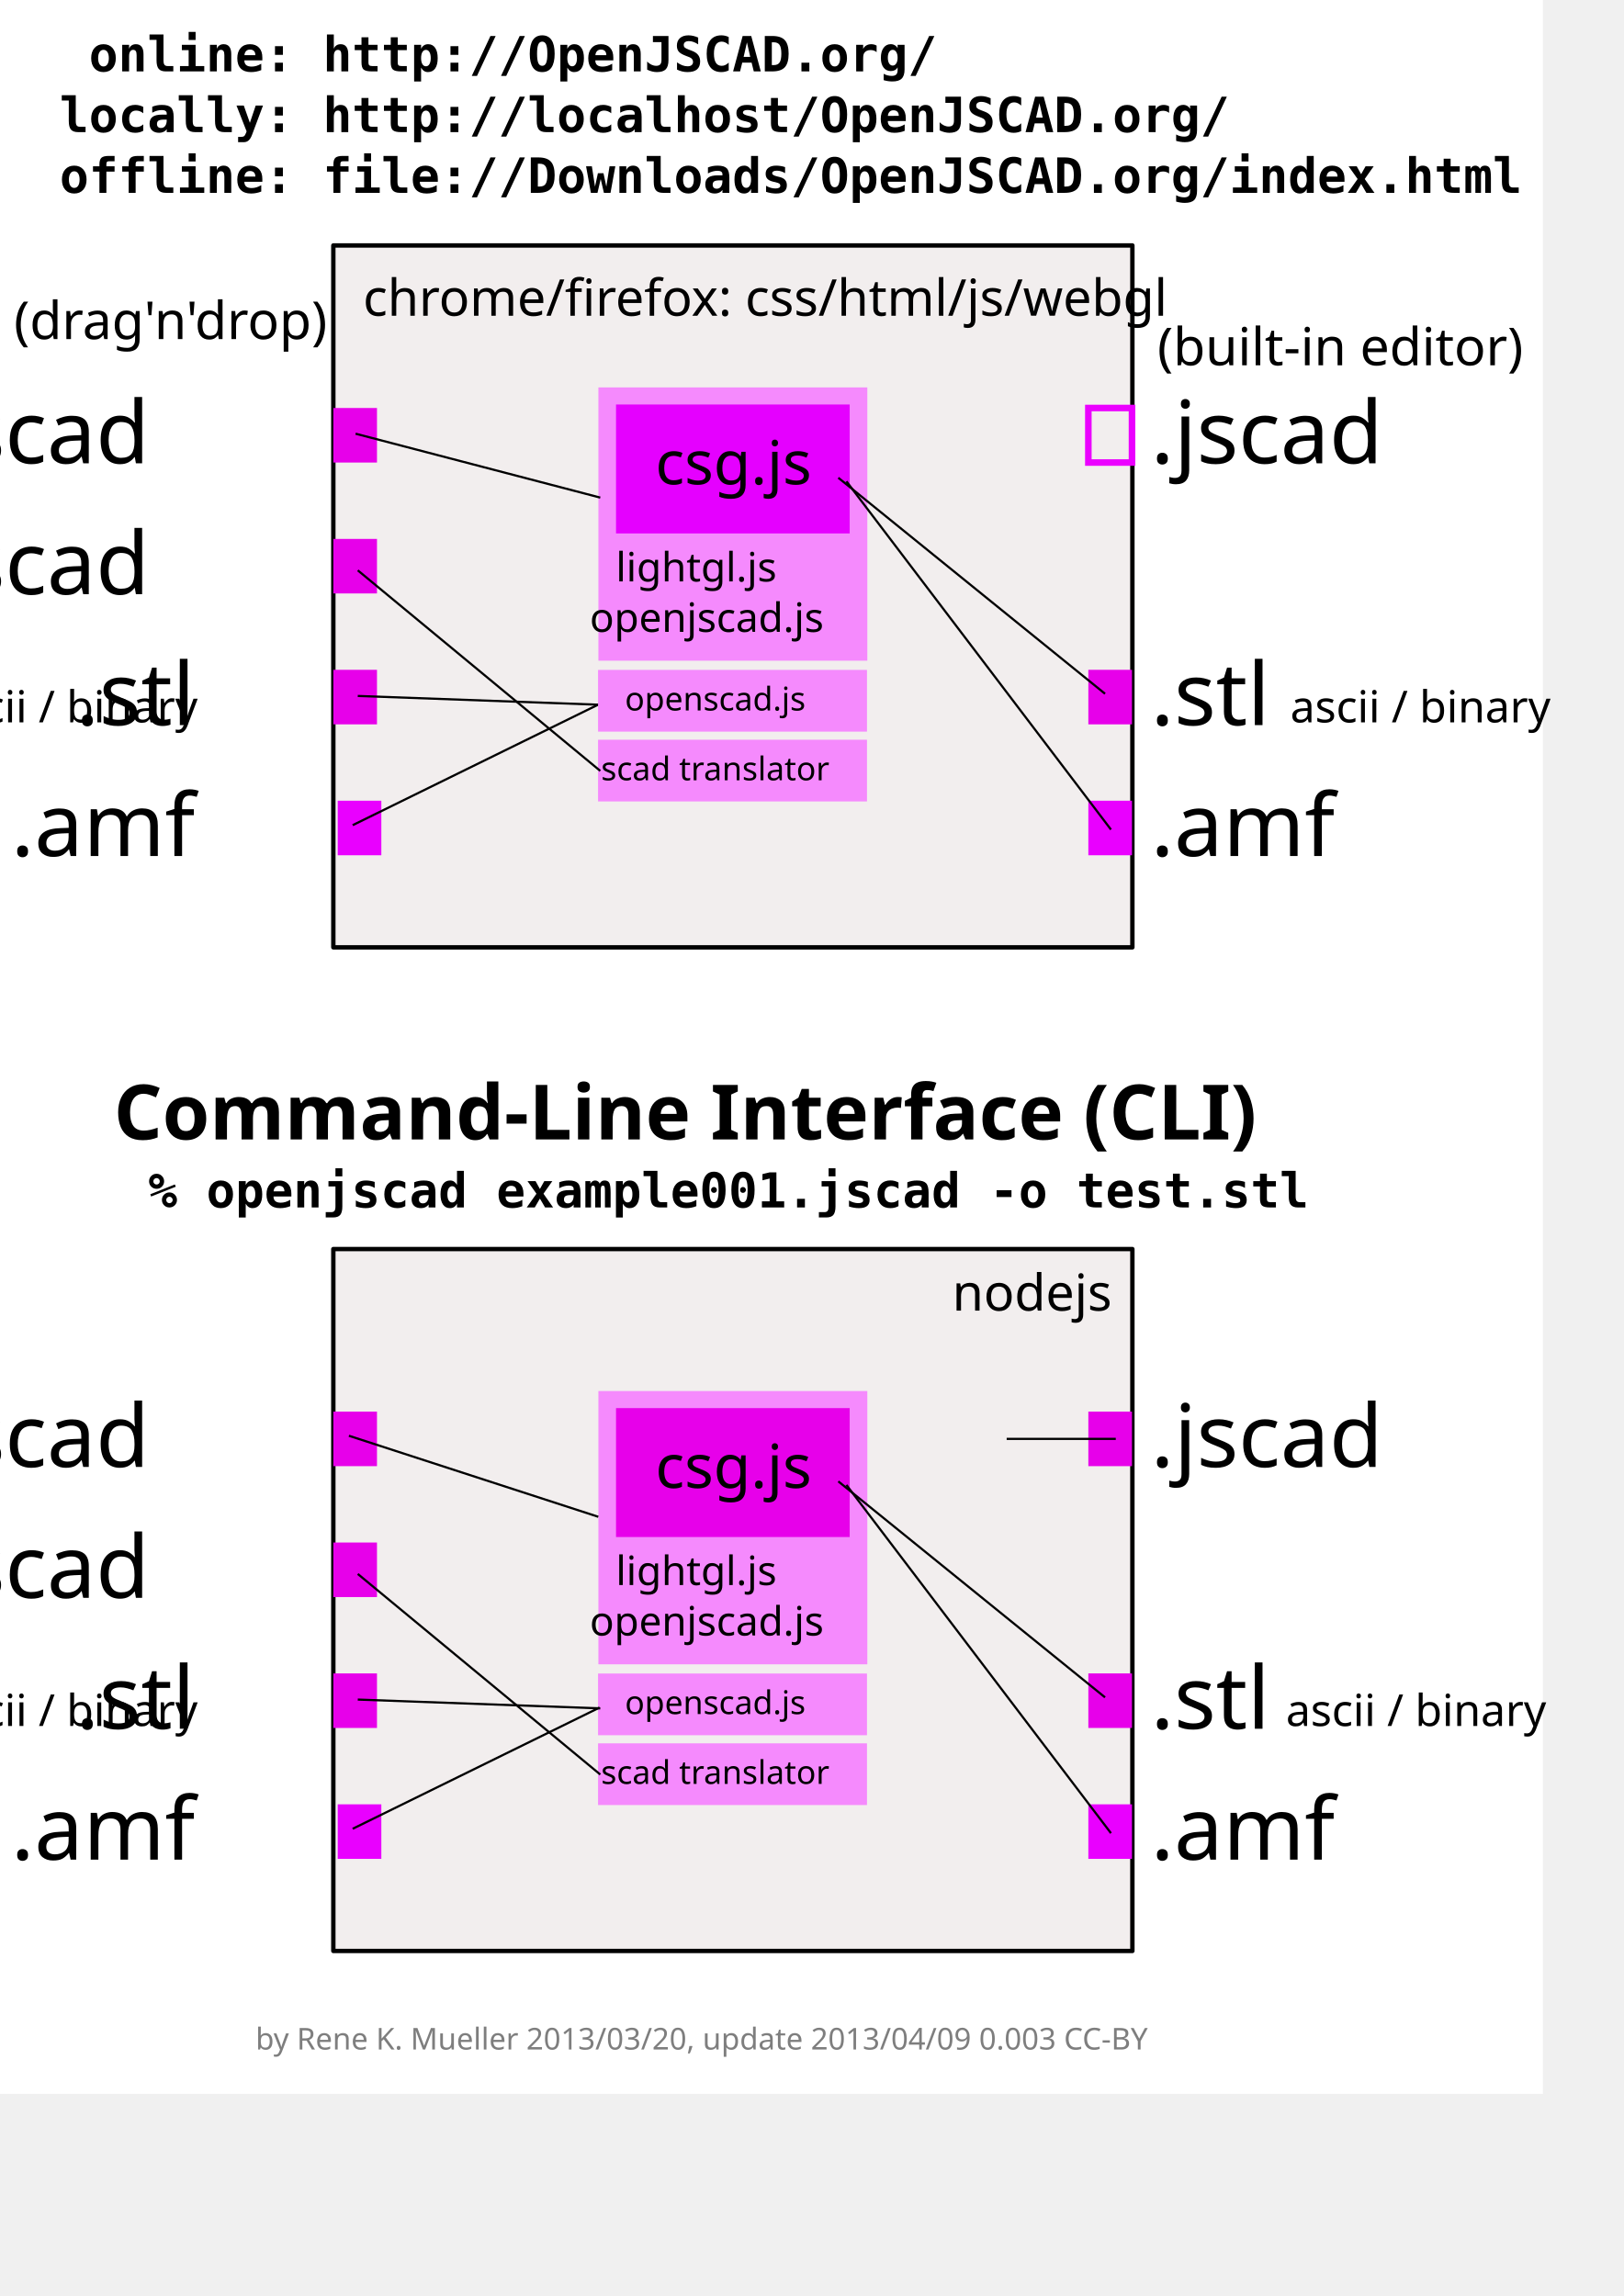
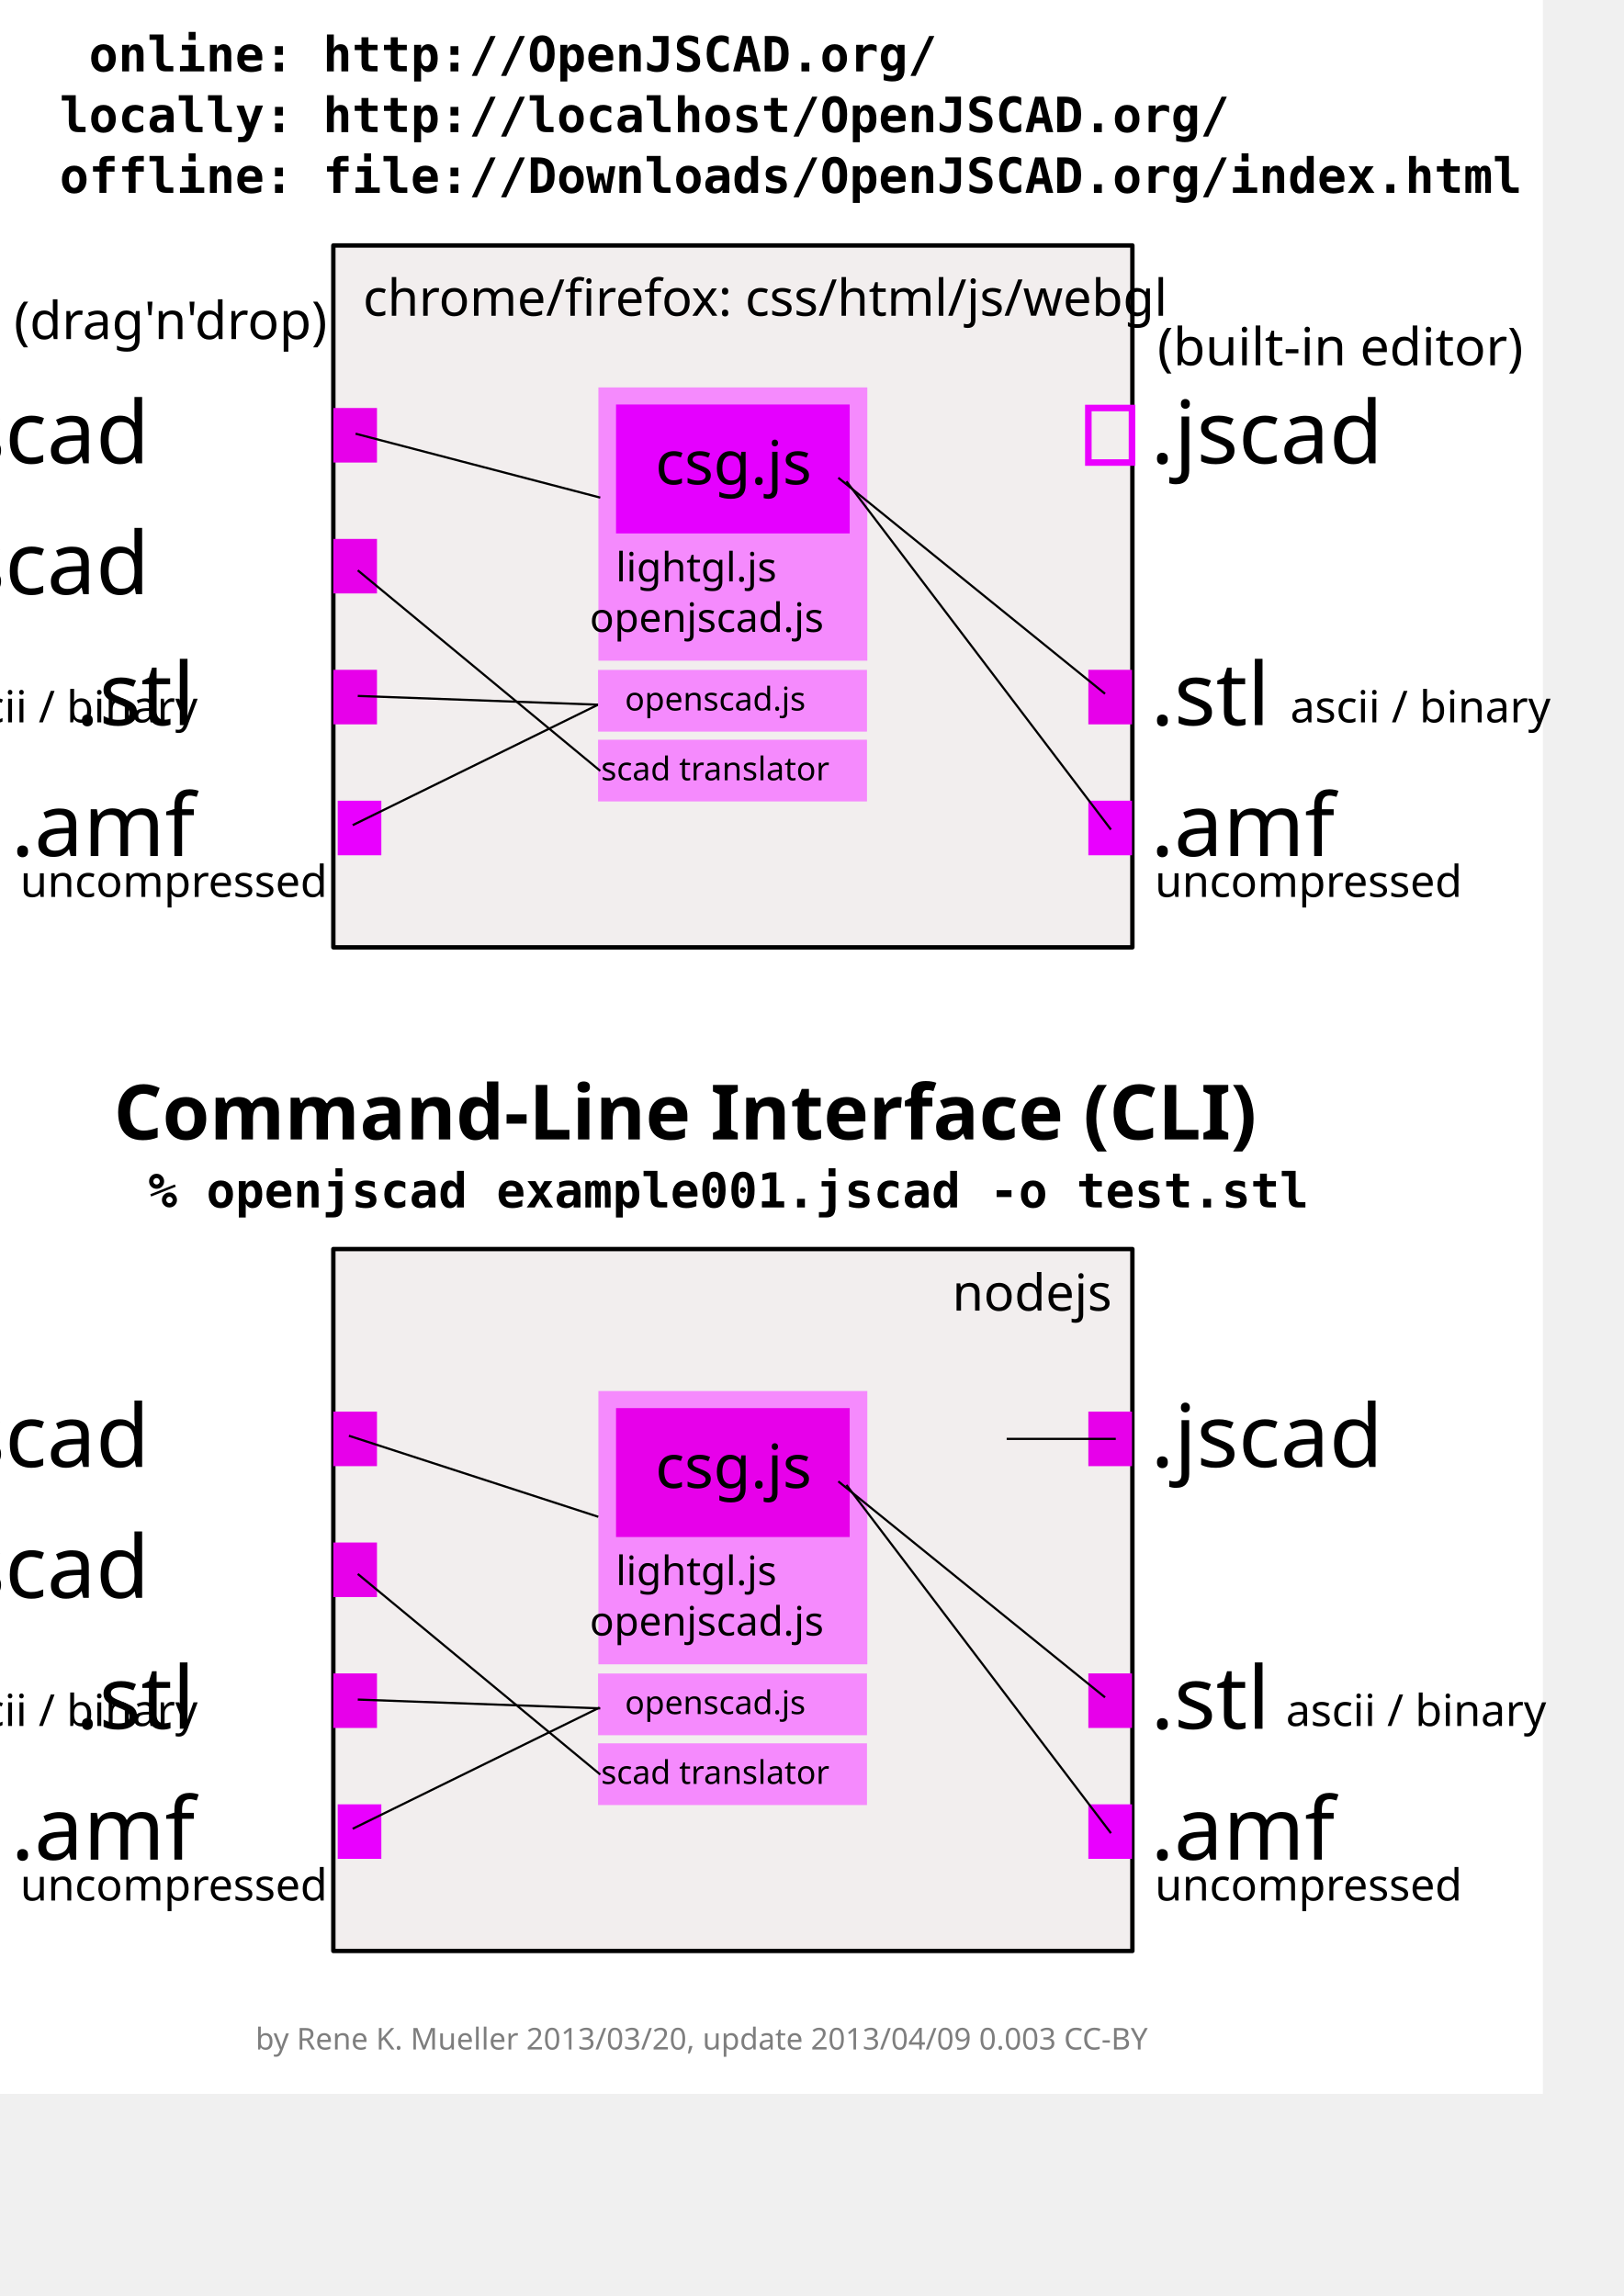
<svg xmlns="http://www.w3.org/2000/svg" width="744.094" height="1052.362" id="svg2" version="1.1">
  <defs id="defs4" />
  <g id="layer1">
    <rect style="fill:#ffffff;fill-opacity:1;stroke:none" id="rect4300" width="748.29" height="1018.605" x="-41.224" y="-58.887" />
    <rect y="572.503" x="152.756" height="321.708" width="366.182" id="rect3876" style="fill:#f2eeee;fill-opacity:1;stroke:#000000;stroke-width:2.01;stroke-linecap:round;stroke-linejoin:round;stroke-miterlimit:4;stroke-opacity:1;stroke-dasharray:none;stroke-dashoffset:0" />
    <text xml:space="preserve" style="font-size:40px;font-style:normal;font-weight:normal;line-height:125%;letter-spacing:0px;word-spacing:0px;fill:#000000;fill-opacity:1;stroke:none;font-family:Sans" x="286.883" y="306.87" id="text4128">
      <tspan id="tspan4130" x="286.883" y="306.87" />
    </text>
    <text xml:space="preserve" style="font-size:35px;font-style:normal;font-variant:normal;font-weight:bold;font-stretch:normal;text-align:center;line-height:125%;letter-spacing:0px;word-spacing:0px;writing-mode:lr-tb;text-anchor:middle;fill:#000000;fill-opacity:1;stroke:none;font-family:Sans;-inkscape-font-specification:Sans Bold" x="333.688" y="-5.471" id="text3788">
      <tspan id="tspan3790" x="333.688" y="-5.471">Web Browser</tspan>
    </text>
    <text xml:space="preserve" style="font-size:35px;font-style:normal;font-variant:normal;font-weight:bold;font-stretch:normal;text-align:center;line-height:125%;letter-spacing:0px;word-spacing:0px;writing-mode:lr-tb;text-anchor:middle;fill:#000000;fill-opacity:1;stroke:none;font-family:Sans;-inkscape-font-specification:Sans Bold" x="336.732" y="522.261" id="text3792">
      <tspan id="tspan3794" x="336.732" y="522.261">Command-Line Interface (CLI)</tspan>
    </text>
    <text xml:space="preserve" style="font-size:40px;font-style:normal;font-variant:normal;font-weight:normal;font-stretch:normal;text-align:end;line-height:125%;letter-spacing:0px;word-spacing:0px;writing-mode:lr-tb;text-anchor:end;fill:#000000;fill-opacity:1;stroke:none;font-family:Sans;-inkscape-font-specification:Sans" x="141.328" y="672.362" id="text3826">
      <tspan id="tspan3828" x="141.328" y="672.362">.jscad</tspan>
      <tspan x="141.328" y="722.362" id="tspan3832" />
    </text>
    <text id="text3844" y="732.362" x="141.328" style="font-size:40px;font-style:normal;font-variant:normal;font-weight:normal;font-stretch:normal;text-align:end;line-height:125%;letter-spacing:0px;word-spacing:0px;writing-mode:lr-tb;text-anchor:end;fill:#000000;fill-opacity:1;stroke:none;font-family:Sans;-inkscape-font-specification:Sans" xml:space="preserve">
      <tspan y="732.362" x="141.328" id="tspan3846">.scad</tspan>
      <tspan id="tspan3848" y="782.362" x="141.328" />
    </text>
    <text xml:space="preserve" style="font-size:40px;font-style:normal;font-variant:normal;font-weight:normal;font-stretch:normal;text-align:end;line-height:125%;letter-spacing:0px;word-spacing:0px;writing-mode:lr-tb;text-anchor:end;fill:#000000;fill-opacity:1;stroke:none;font-family:Sans;-inkscape-font-specification:Sans" x="141.328" y="792.362" id="text3850">
      <tspan x="141.328" y="792.362" id="tspan3854">.stl</tspan>
    </text>
    <text id="text3886" y="672.362" x="527.328" style="font-size:40px;font-style:normal;font-variant:normal;font-weight:normal;font-stretch:normal;text-align:start;line-height:125%;letter-spacing:0px;word-spacing:0px;writing-mode:lr-tb;text-anchor:start;fill:#000000;fill-opacity:1;stroke:none;font-family:Sans;-inkscape-font-specification:Sans" xml:space="preserve">
      <tspan y="672.362" x="527.328" id="tspan3888">.jscad</tspan>
      <tspan id="tspan3890" y="722.362" x="527.328" />
    </text>
    <text id="text3898" y="792.362" x="527.328" style="font-size:40px;font-style:normal;font-variant:normal;font-weight:normal;font-stretch:normal;text-align:start;line-height:125%;letter-spacing:0px;word-spacing:0px;writing-mode:lr-tb;text-anchor:start;fill:#000000;fill-opacity:1;stroke:none;font-family:Sans;-inkscape-font-specification:Sans" xml:space="preserve">
      <tspan id="tspan3900" y="792.362" x="527.328">.stl</tspan>
    </text>
    <rect style="fill:#e700ea;fill-opacity:1;stroke:none" id="rect3858" width="20" height="25" x="152.756" y="647.005" />
    <rect y="707.005" x="152.756" height="25" width="20" id="rect3860" style="fill:#e700ea;fill-opacity:1;stroke:none" />
    <rect style="fill:#e700ea;fill-opacity:1;stroke:none" id="rect3862" width="20" height="25" x="152.756" y="767.005" />
    <rect y="767.005" x="498.756" height="25" width="20" id="rect3870" style="fill:#e700ea;fill-opacity:1;stroke:none" />
    <rect y="647.005" x="498.756" height="25" width="20" id="rect3904" style="fill:#e700ea;fill-opacity:1;stroke:none" />
    <rect style="fill:#f2eeee;fill-opacity:1;stroke:#000000;stroke-width:2.01;stroke-linecap:round;stroke-linejoin:round;stroke-miterlimit:4;stroke-opacity:1;stroke-dasharray:none;stroke-dashoffset:0" id="rect3083" width="366.182" height="321.708" x="152.756" y="112.503" />
    <rect y="187.005" x="152.756" height="25" width="20" id="rect3906" style="fill:#e700ea;fill-opacity:1;stroke:none" />
    <rect style="fill:#e700ea;fill-opacity:1;stroke:none" id="rect3908" width="20" height="25" x="152.756" y="247.005" />
    <rect y="307.005" x="152.756" height="25" width="20" id="rect3910" style="fill:#e700ea;fill-opacity:1;stroke:none" />
    <text id="text3926" y="212.362" x="141.328" style="font-size:40px;font-style:normal;font-variant:normal;font-weight:normal;font-stretch:normal;text-align:end;line-height:125%;letter-spacing:0px;word-spacing:0px;writing-mode:lr-tb;text-anchor:end;fill:#000000;fill-opacity:1;stroke:none;font-family:Sans;-inkscape-font-specification:Sans" xml:space="preserve">
      <tspan y="212.362" x="141.328" id="tspan3928">.jscad</tspan>
      <tspan id="tspan3930" y="262.362" x="141.328" />
    </text>
    <text xml:space="preserve" style="font-size:40px;font-style:normal;font-variant:normal;font-weight:normal;font-stretch:normal;text-align:end;line-height:125%;letter-spacing:0px;word-spacing:0px;writing-mode:lr-tb;text-anchor:end;fill:#000000;fill-opacity:1;stroke:none;font-family:Sans;-inkscape-font-specification:Sans" x="141.328" y="272.362" id="text3932">
      <tspan id="tspan3934" x="141.328" y="272.362">.scad</tspan>
      <tspan x="141.328" y="322.362" id="tspan3936" />
    </text>
    <text id="text3938" y="332.362" x="141.328" style="font-size:40px;font-style:normal;font-variant:normal;font-weight:normal;font-stretch:normal;text-align:end;line-height:125%;letter-spacing:0px;word-spacing:0px;writing-mode:lr-tb;text-anchor:end;fill:#000000;fill-opacity:1;stroke:none;font-family:Sans;-inkscape-font-specification:Sans" xml:space="preserve">
      <tspan id="tspan3940" y="332.362" x="141.328">.stl</tspan>
    </text>
    <text xml:space="preserve" style="font-size:40px;font-style:normal;font-variant:normal;font-weight:normal;font-stretch:normal;text-align:start;line-height:125%;letter-spacing:0px;word-spacing:0px;writing-mode:lr-tb;text-anchor:start;fill:#000000;fill-opacity:1;stroke:none;font-family:Sans;-inkscape-font-specification:Sans" x="527.328" y="332.362" id="text3950">
      <tspan x="527.328" y="332.362" id="tspan3952">.stl</tspan>
    </text>
    <rect style="fill:#e700ea;fill-opacity:1;stroke:none" id="rect3954" width="20" height="25" x="498.756" y="307.005" />
    <text id="text4014" y="553.435" x="67.96" style="font-size:22.081px;font-style:normal;font-variant:normal;font-weight:bold;font-stretch:normal;text-align:start;line-height:125%;letter-spacing:0px;word-spacing:0px;writing-mode:lr-tb;text-anchor:start;fill:#000000;fill-opacity:1;stroke:none;font-family:Monospace;-inkscape-font-specification:Monospace Bold" xml:space="preserve">
      <tspan id="tspan4018" y="553.435" x="67.96">% openjscad example001.jscad -o test.stl</tspan>
    </text>
    <rect style="fill:#f58afd;fill-opacity:1;stroke:none" id="rect4126" width="123.239" height="125.259" x="274.228" y="177.57" />
    <rect style="fill:#e500ff;fill-opacity:1;stroke:none" id="rect4107" width="107.076" height="59.094" x="282.309" y="185.399" />
    <text xml:space="preserve" style="font-size:27.776px;font-style:normal;font-weight:normal;line-height:125%;letter-spacing:0px;word-spacing:0px;fill:#000000;fill-opacity:1;stroke:none;font-family:Sans" x="300.334" y="221.964" id="text4109">
      <tspan id="tspan4111" x="300.334" y="221.964">csg.js</tspan>
    </text>
    <text id="text4132" y="266.499" x="335.897" style="font-size:18.492px;font-style:normal;font-variant:normal;font-weight:normal;font-stretch:normal;text-align:center;line-height:125%;letter-spacing:0px;word-spacing:0px;writing-mode:lr-tb;text-anchor:middle;fill:#000000;fill-opacity:1;stroke:none;font-family:Sans;-inkscape-font-specification:Sans" xml:space="preserve">
      <tspan y="266.499" x="335.897" id="tspan4138">lightgl.js</tspan>
      <tspan y="289.614" x="335.897" id="tspan3104">openjscad.js</tspan>
    </text>
    <rect style="fill:#f58afd;fill-opacity:1;stroke:none" id="rect4158" width="123.239" height="28.284" x="274.069" y="339.052" />
    <text xml:space="preserve" style="font-size:14.942px;font-style:normal;font-variant:normal;font-weight:normal;font-stretch:normal;text-align:center;line-height:125%;letter-spacing:0px;word-spacing:0px;writing-mode:lr-tb;text-anchor:middle;fill:#000000;fill-opacity:1;stroke:none;font-family:Sans;-inkscape-font-specification:Sans" x="337.489" y="357.635" id="text4160">
      <tspan id="tspan4164" x="337.489" y="357.635">scad translator</tspan>
    </text>
    <path style="fill:none;stroke:#000000;stroke-width:1px;stroke-linecap:butt;stroke-linejoin:miter;stroke-opacity:1" d="m 163.962,318.991 111.117,4.041" id="path4168" />
    <path style="fill:none;stroke:#000000;stroke-width:1px;stroke-linecap:butt;stroke-linejoin:miter;stroke-opacity:1" d="m 162.952,198.783 112.127,29.294 0,0" id="path4170" />
    <path style="fill:none;stroke:#000000;stroke-width:1px;stroke-linecap:butt;stroke-linejoin:miter;stroke-opacity:1" d="m 163.962,261.413 111.117,91.924" id="path4172" />
    <path style="fill:none;stroke:#000000;stroke-width:1px;stroke-linecap:butt;stroke-linejoin:miter;stroke-opacity:1" d="m 384.176,218.986 122.228,98.995" id="path4187" />
    <rect y="637.57" x="274.228" height="125.259" width="123.239" id="rect4222" style="fill:#f58afd;fill-opacity:1;stroke:none" />
    <rect y="645.399" x="282.309" height="59.094" width="107.076" id="rect4224" style="fill:#e700ea;fill-opacity:1;stroke:none" />
    <text id="text4226" y="681.964" x="300.334" style="font-size:27.776px;font-style:normal;font-weight:normal;line-height:125%;letter-spacing:0px;word-spacing:0px;fill:#000000;fill-opacity:1;stroke:none;font-family:Sans" xml:space="preserve">
      <tspan y="681.964" x="300.334" id="tspan4228">csg.js</tspan>
    </text>
    <path style="fill:none;stroke:#000000;stroke-width:1px;stroke-linecap:butt;stroke-linejoin:miter;stroke-opacity:1" d="m 159.899,658.076 114.286,37.143" id="path4242" />
    <path style="fill:none;stroke:#000000;stroke-width:1px;stroke-linecap:butt;stroke-linejoin:miter;stroke-opacity:1" d="m 461.328,659.505 50,0" id="path4252" />
    <text xml:space="preserve" style="font-size:40px;font-style:normal;font-variant:normal;font-weight:normal;font-stretch:normal;text-align:start;line-height:125%;letter-spacing:0px;word-spacing:0px;writing-mode:lr-tb;text-anchor:start;fill:#000000;fill-opacity:1;stroke:none;font-family:Sans;-inkscape-font-specification:Sans" x="527.328" y="212.362" id="text4258">
      <tspan id="tspan4260" x="527.328" y="212.362">.jscad</tspan>
      <tspan x="527.328" y="262.362" id="tspan4262" />
    </text>
    <text xml:space="preserve" style="font-size:24px;font-style:normal;font-variant:normal;font-weight:normal;font-stretch:normal;text-align:start;line-height:125%;letter-spacing:0px;word-spacing:0px;writing-mode:lr-tb;text-anchor:start;fill:#000000;fill-opacity:1;stroke:none;font-family:Sans;-inkscape-font-specification:Sans" x="530.41" y="167.417" id="text4264">
      <tspan x="530.41" y="167.417" id="tspan4266">(built-in editor)</tspan>
    </text>
    <text id="text4268" y="155.417" x="6.41" style="font-size:24px;font-style:normal;font-variant:normal;font-weight:normal;font-stretch:normal;text-align:start;line-height:125%;letter-spacing:0px;word-spacing:0px;writing-mode:lr-tb;text-anchor:start;fill:#000000;fill-opacity:1;stroke:none;font-family:Sans;-inkscape-font-specification:Sans" xml:space="preserve">
      <tspan id="tspan4270" y="155.417" x="6.41">(drag'n'drop)</tspan>
    </text>
    <rect style="fill:none;stroke:#eb00ff;stroke-width:3;stroke-miterlimit:4;stroke-opacity:1;stroke-dasharray:none" id="rect4285" width="20" height="25" x="498.756" y="187.005" />
    <text xml:space="preserve" style="font-size:13.812px;font-style:normal;font-variant:normal;font-weight:normal;font-stretch:normal;text-align:center;line-height:125%;letter-spacing:0px;word-spacing:0px;writing-mode:lr-tb;text-anchor:middle;opacity:0.505;fill:#000000;fill-opacity:1;stroke:none;font-family:Sans;-inkscape-font-specification:Sans" x="330.53" y="939.392" id="text4302">
      <tspan id="tspan4304" x="330.53" y="939.392">by Rene K. Mueller 2013/03/20, update 2013/04/09 0.003 CC-BY</tspan>
    </text>
    <path id="path4489" d="m 384.176,678.986 122.228,98.995" style="fill:none;stroke:#000000;stroke-width:1px;stroke-linecap:butt;stroke-linejoin:miter;stroke-opacity:1" />
    <text id="text3205" y="32.729" x="27.32" style="font-size:22.263px;font-style:normal;font-variant:normal;font-weight:bold;font-stretch:normal;text-align:start;line-height:125%;letter-spacing:0px;word-spacing:0px;writing-mode:lr;text-anchor:start;fill:#000000;fill-opacity:1;stroke:none;font-family:Monospace;-inkscape-font-specification:Monospace Bold" xml:space="preserve">
      <tspan y="32.729" x="27.32" id="tspan3207"> online: http://OpenJSCAD.org/</tspan>
      <tspan id="tspan3209" y="60.557" x="27.32">locally: http://localhost/OpenJSCAD.org/</tspan>
      <tspan id="tspan3211" y="88.386" x="27.32">offline: file://Downloads/OpenJSCAD.org/index.html</tspan>
    </text>
    <text xml:space="preserve" style="font-size:23.31px;font-style:normal;font-weight:normal;line-height:125%;letter-spacing:0px;word-spacing:0px;fill:#000000;fill-opacity:1;stroke:none;font-family:Sans" x="436.374" y="600.715" id="text3068">
      <tspan id="tspan3070" x="436.374" y="600.715">nodejs</tspan>
    </text>
    <text id="text3085" y="144.715" x="166.374" style="font-size:23.31px;font-style:normal;font-weight:normal;line-height:125%;letter-spacing:0px;word-spacing:0px;fill:#000000;fill-opacity:1;stroke:none;font-family:Sans" xml:space="preserve">
      <tspan y="144.715" x="166.374" id="tspan3087">chrome/firefox: css/html/js/webgl</tspan>
    </text>
    <rect style="fill:#e900ff;stroke:none;stroke-width:3;stroke-miterlimit:4;stroke-opacity:1;stroke-dasharray:6, 6;stroke-dashoffset:0;fill-opacity:1" id="rect3855" width="20" height="25" x="498.756" y="367.005" />
    <text id="text3857" y="392.362" x="527.328" style="font-size:40px;font-style:normal;font-variant:normal;font-weight:normal;font-stretch:normal;text-align:start;line-height:125%;letter-spacing:0px;word-spacing:0px;writing-mode:lr-tb;text-anchor:start;opacity:1;fill:#000000;fill-opacity:1;stroke:none;font-family:Sans;-inkscape-font-specification:Sans" xml:space="preserve">
      <tspan id="tspan3859" y="392.362" x="527.328">.amf</tspan>
    </text>
    <text xml:space="preserve" style="font-size:40px;font-style:normal;font-variant:normal;font-weight:normal;font-stretch:normal;text-align:end;line-height:125%;letter-spacing:0px;word-spacing:0px;writing-mode:lr-tb;text-anchor:end;fill:#000000;fill-opacity:1;stroke:none;font-family:Sans;-inkscape-font-specification:Sans;opacity:1" x="141.328" y="392.362" id="text3080">
      <tspan x="141.328" y="392.362" id="tspan3082">.amf</tspan>
    </text>
    <rect y="367.005" x="154.756" height="25" width="20" id="rect3863" style="fill:#e900ff;stroke:none;stroke-width:3;stroke-miterlimit:4;stroke-opacity:1;stroke-dasharray:6, 6;stroke-dashoffset:0;fill-opacity:1" />
    <rect y="827.005" x="498.756" height="25" width="20" id="rect3878" style="fill:#e900ff;stroke:none;stroke-width:3;stroke-miterlimit:4;stroke-opacity:1;stroke-dasharray:6, 6;stroke-dashoffset:0;fill-opacity:1" />
    <text xml:space="preserve" style="font-size:40px;font-style:normal;font-variant:normal;font-weight:normal;font-stretch:normal;text-align:start;line-height:125%;letter-spacing:0px;word-spacing:0px;writing-mode:lr-tb;text-anchor:start;opacity:1;fill:#000000;fill-opacity:1;stroke:none;font-family:Sans;-inkscape-font-specification:Sans" x="527.328" y="852.362" id="text3880">
      <tspan x="527.328" y="852.362" id="tspan3882">.amf</tspan>
    </text>
    <text id="text3884" y="852.362" x="141.328" style="font-size:40px;font-style:normal;font-variant:normal;font-weight:normal;font-stretch:normal;text-align:end;line-height:125%;letter-spacing:0px;word-spacing:0px;writing-mode:lr-tb;text-anchor:end;opacity:1;fill:#000000;fill-opacity:1;stroke:none;font-family:Sans;-inkscape-font-specification:Sans" xml:space="preserve">
      <tspan id="tspan3886" y="852.362" x="141.328">.amf</tspan>
    </text>
    <rect style="fill:#e900ff;stroke:none;stroke-width:3;stroke-miterlimit:4;stroke-opacity:1;stroke-dasharray:6, 6;stroke-dashoffset:0;fill-opacity:1" id="rect3888" width="20" height="25" x="154.756" y="827.005" />
    <text xml:space="preserve" style="font-size:20.211px;font-style:normal;font-weight:normal;line-height:125%;letter-spacing:0px;word-spacing:0px;fill:#000000;fill-opacity:1;stroke:none;font-family:Sans" x="589.286" y="791.098" id="text3878">
      <tspan id="tspan3880" x="589.286" y="791.098">ascii / binary</tspan>
    </text>
    <text id="text3882" y="791.098" x="-28.714" style="font-size:20.211px;font-style:normal;font-weight:normal;line-height:125%;letter-spacing:0px;word-spacing:0px;fill:#000000;fill-opacity:1;stroke:none;font-family:Sans" xml:space="preserve">
      <tspan y="791.098" x="-28.714" id="tspan3884">ascii / binary</tspan>
    </text>
    <text xml:space="preserve" style="font-size:20.211px;font-style:normal;font-weight:normal;line-height:125%;letter-spacing:0px;word-spacing:0px;fill:#000000;fill-opacity:1;stroke:none;font-family:Sans" x="-28.714" y="331.098" id="text3887">
      <tspan id="tspan3889" x="-28.714" y="331.098">ascii / binary</tspan>
    </text>
    <text id="text3891" y="331.098" x="591.286" style="font-size:20.211px;font-style:normal;font-weight:normal;line-height:125%;letter-spacing:0px;word-spacing:0px;fill:#000000;fill-opacity:1;stroke:none;font-family:Sans" xml:space="preserve">
      <tspan y="331.098" x="591.286" id="tspan3893">ascii / binary</tspan>
    </text>
    <path style="fill:none;stroke:#000000;stroke-width:1px;stroke-linecap:butt;stroke-linejoin:miter;stroke-opacity:1" d="m 387.899,680.626 121.218,159.604" id="path3895" />
    <path id="path3912" d="m 387.899,220.626 121.218,159.604" style="fill:none;stroke:#000000;stroke-width:1px;stroke-linecap:butt;stroke-linejoin:miter;stroke-opacity:1" />
    <path id="path3914" d="M 161.624,378.21 274.761,322.651" style="fill:none;stroke:#000000;stroke-width:1px;stroke-linecap:butt;stroke-linejoin:miter;stroke-opacity:1" />
    <rect y="307.052" x="274.069" height="28.284" width="123.239" id="rect3096" style="fill:#f58afd;fill-opacity:1;stroke:none" />
    <text id="text3098" y="325.635" x="337.489" style="font-size:14.942px;font-style:normal;font-variant:normal;font-weight:normal;font-stretch:normal;text-align:center;line-height:125%;letter-spacing:0px;word-spacing:0px;writing-mode:lr-tb;text-anchor:middle;fill:#000000;fill-opacity:1;stroke:none;font-family:Sans;-inkscape-font-specification:Sans" xml:space="preserve">
      <tspan y="325.635" x="337.489" id="tspan3100">openscad.js</tspan>
    </text>
    <text xml:space="preserve" style="font-size:18.492px;font-style:normal;font-variant:normal;font-weight:normal;font-stretch:normal;text-align:center;line-height:125%;letter-spacing:0px;word-spacing:0px;writing-mode:lr-tb;text-anchor:middle;fill:#000000;fill-opacity:1;stroke:none;font-family:Sans;-inkscape-font-specification:Sans" x="335.897" y="726.499" id="text3142">
      <tspan id="tspan3144" x="335.897" y="726.499">lightgl.js</tspan>
      <tspan id="tspan3146" x="335.897" y="749.614">openjscad.js</tspan>
    </text>
    <rect y="799.052" x="274.069" height="28.284" width="123.239" id="rect3148" style="fill:#f58afd;fill-opacity:1;stroke:none" />
    <text id="text3150" y="817.635" x="337.489" style="font-size:14.942px;font-style:normal;font-variant:normal;font-weight:normal;font-stretch:normal;text-align:center;line-height:125%;letter-spacing:0px;word-spacing:0px;writing-mode:lr-tb;text-anchor:middle;fill:#000000;fill-opacity:1;stroke:none;font-family:Sans;-inkscape-font-specification:Sans" xml:space="preserve">
      <tspan y="817.635" x="337.489" id="tspan3152">scad translator</tspan>
    </text>
    <rect style="fill:#f58afd;fill-opacity:1;stroke:none" id="rect3154" width="123.239" height="28.284" x="274.069" y="767.052" />
    <text xml:space="preserve" style="font-size:14.942px;font-style:normal;font-variant:normal;font-weight:normal;font-stretch:normal;text-align:center;line-height:125%;letter-spacing:0px;word-spacing:0px;writing-mode:lr-tb;text-anchor:middle;fill:#000000;fill-opacity:1;stroke:none;font-family:Sans;-inkscape-font-specification:Sans" x="337.489" y="785.635" id="text3156">
      <tspan id="tspan3158" x="337.489" y="785.635">openscad.js</tspan>
    </text>
    <path id="path3193" d="m 163.962,778.991 111.117,4.041" style="fill:none;stroke:#000000;stroke-width:1px;stroke-linecap:butt;stroke-linejoin:miter;stroke-opacity:1" />
    <path id="path3195" d="m 163.962,721.413 111.117,91.924" style="fill:none;stroke:#000000;stroke-width:1px;stroke-linecap:butt;stroke-linejoin:miter;stroke-opacity:1" />
    <path style="fill:none;stroke:#000000;stroke-width:1px;stroke-linecap:butt;stroke-linejoin:miter;stroke-opacity:1" d="M 161.624,838.21 274.761,782.651" id="path3197" />
+     <text xml:space="preserve" style="font-size:20.211px;font-style:normal;font-weight:normal;line-height:125%;letter-spacing:0px;word-spacing:0px;fill:#000000;fill-opacity:1;stroke:none;font-family:Sans" x="9.286" y="871.098" id="text3199">
+       <tspan id="tspan3201" x="9.286" y="871.098">uncompressed</tspan>
+     </text>
+     <text id="text3203" y="871.098" x="529.286" style="font-size:20.211px;font-style:normal;font-weight:normal;line-height:125%;letter-spacing:0px;word-spacing:0px;fill:#000000;fill-opacity:1;stroke:none;font-family:Sans" xml:space="preserve">
+       <tspan y="871.098" x="529.286" id="tspan3205">uncompressed</tspan>
+     </text>
+     <text id="text3207" y="411.098" x="9.286" style="font-size:20.211px;font-style:normal;font-weight:normal;line-height:125%;letter-spacing:0px;word-spacing:0px;fill:#000000;fill-opacity:1;stroke:none;font-family:Sans" xml:space="preserve">
+       <tspan y="411.098" x="9.286" id="tspan3210">uncompressed</tspan>
+     </text>
+     <text xml:space="preserve" style="font-size:20.211px;font-style:normal;font-weight:normal;line-height:125%;letter-spacing:0px;word-spacing:0px;fill:#000000;fill-opacity:1;stroke:none;font-family:Sans" x="529.286" y="411.098" id="text3212">
+       <tspan id="tspan3214" x="529.286" y="411.098">uncompressed</tspan>
+     </text>
  </g>
</svg>
